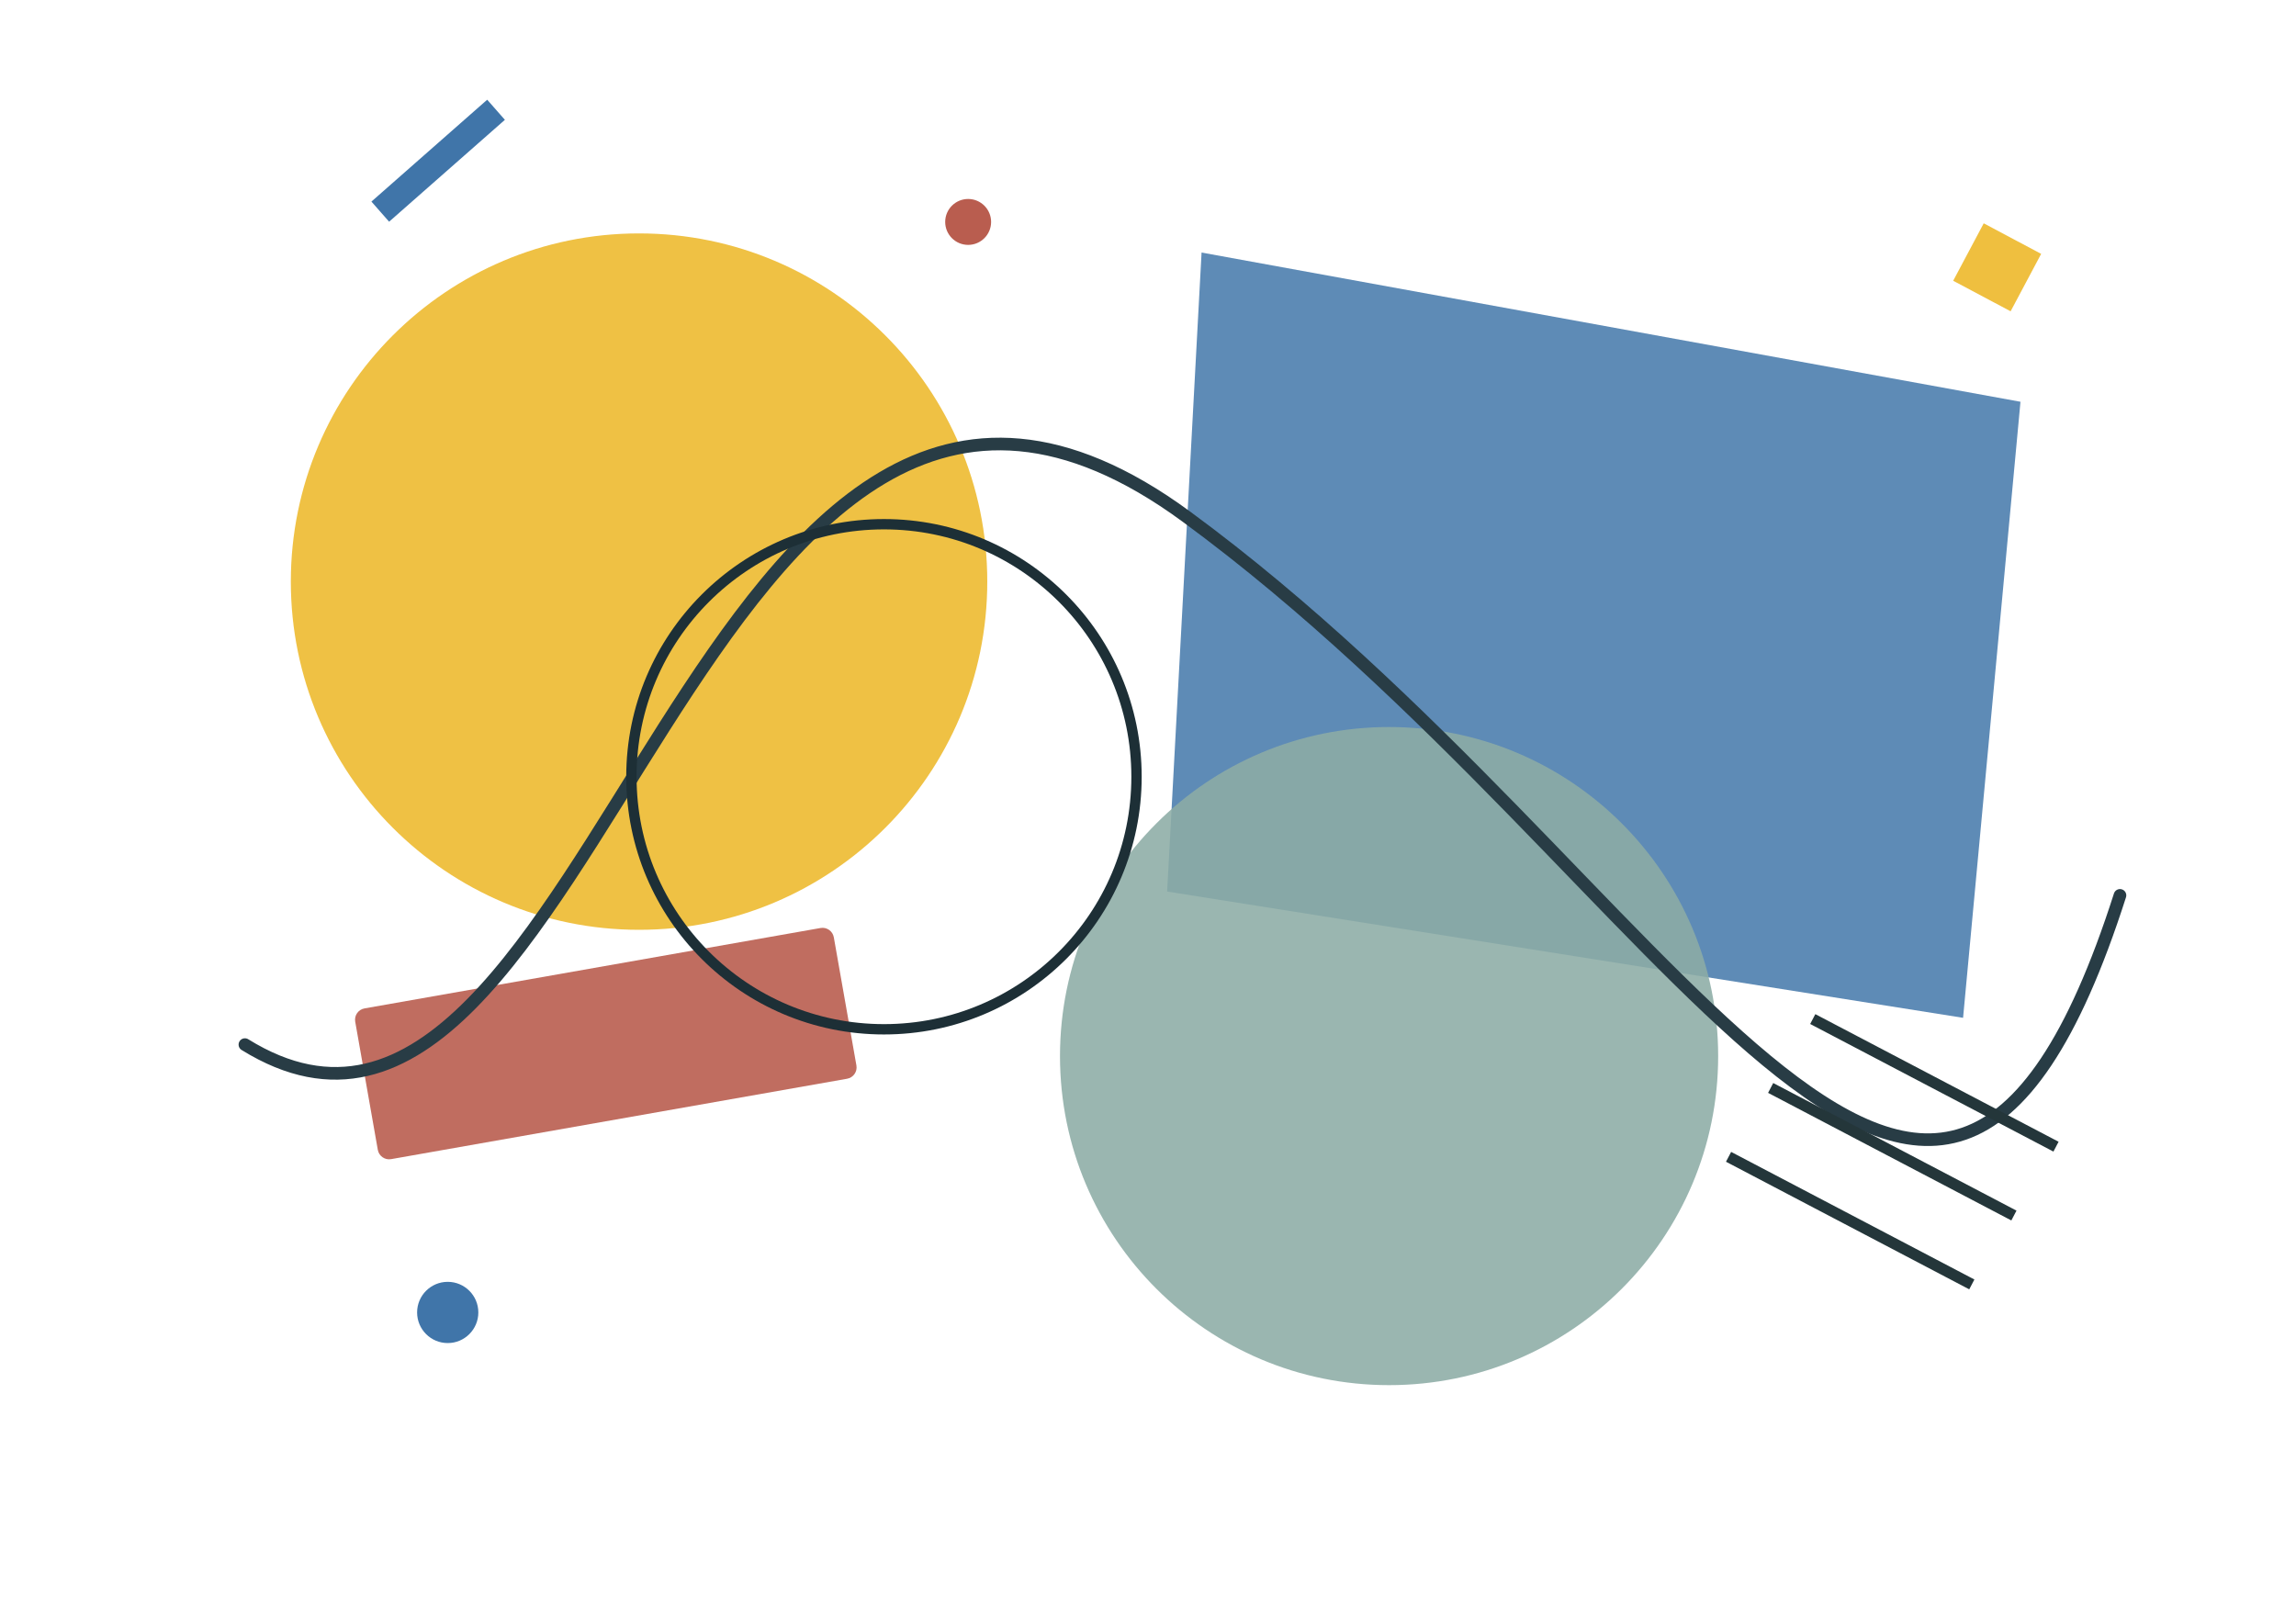
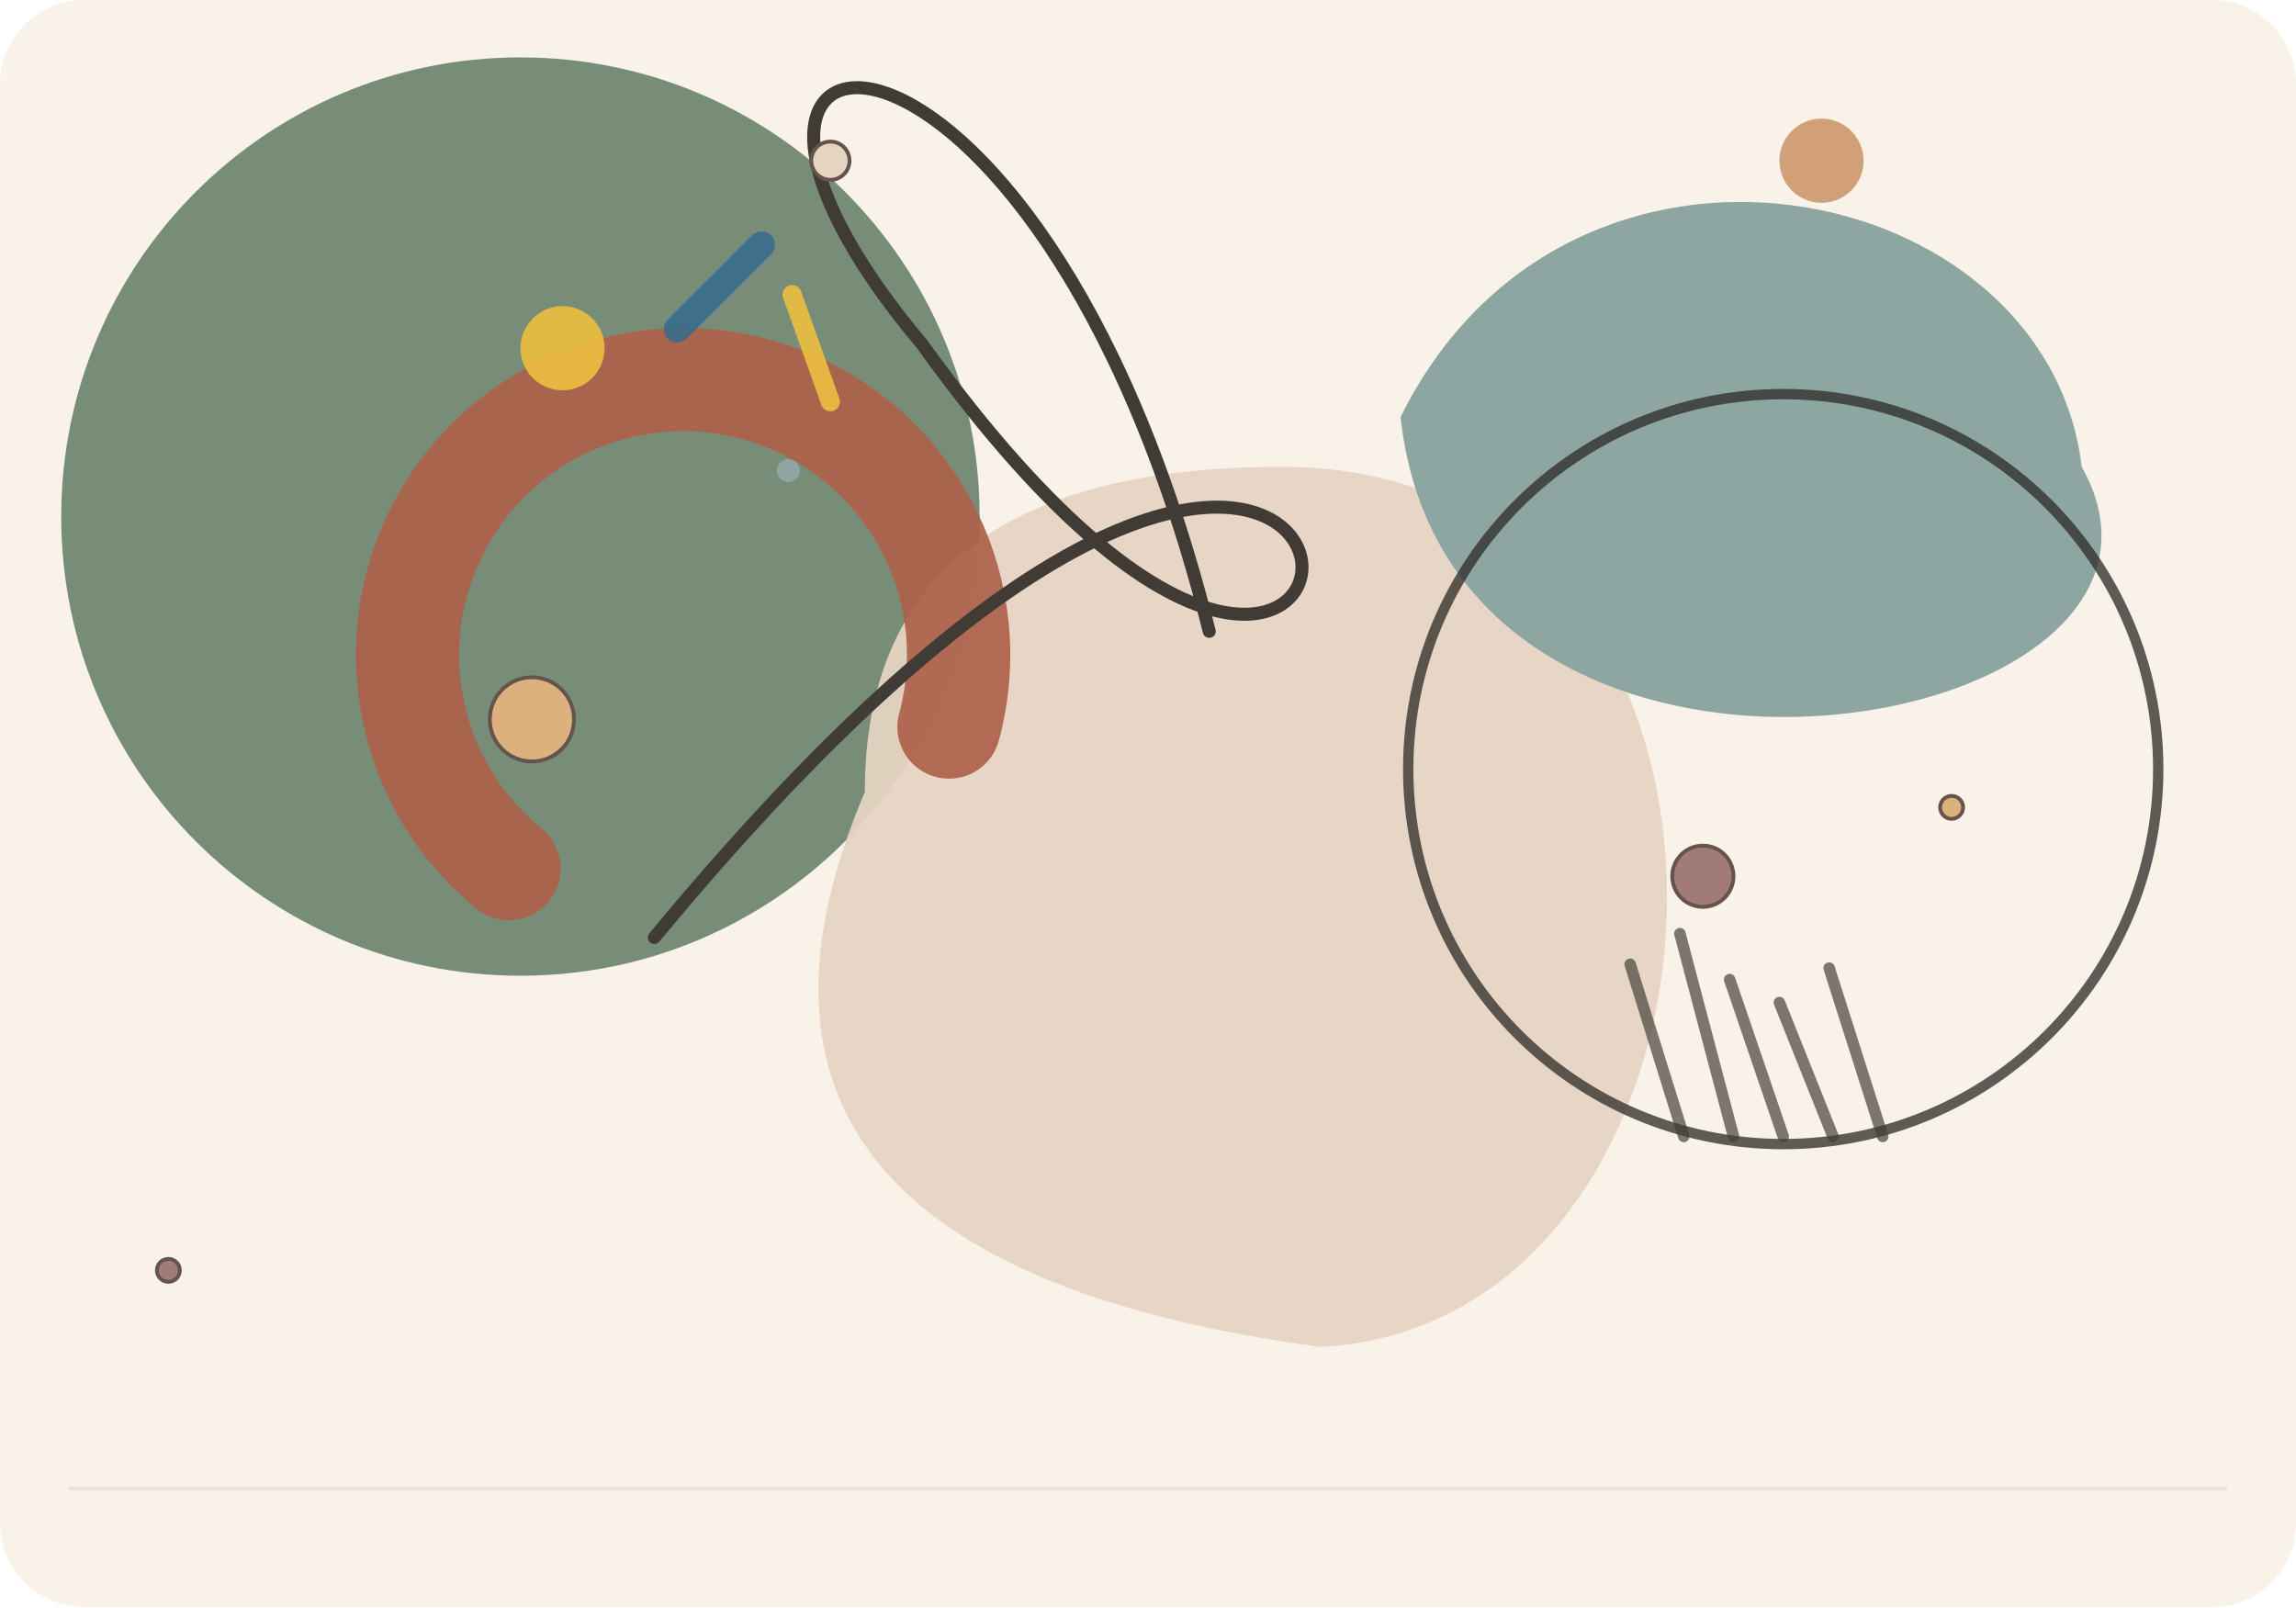
- <svg xmlns="http://www.w3.org/2000/svg" viewBox="0 0 600 420" role="img" aria-label="Original geometric abstract art about human connection">
-   <circle cx="167" cy="152" r="91" fill="#EFBF3F" opacity=".97" />
-   <path d="M 314 66 L 528 105 L 513 266 L 305 233Z" fill="#4075A9" opacity=".84" />
-   <circle cx="363" cy="276" r="86" fill="#8DACA6" opacity=".88" />
-   <rect x="93" y="264" width="127" height="40" rx="3" transform="rotate(-10 93 268)" fill="#B95D4F" opacity=".90" />
-   <path d="M 64 273 C 156 330, 182 41, 310 135 S 505 387, 554 234" fill="none" stroke="#283C45" stroke-width="3.3" stroke-linecap="round" />
-   <circle cx="231" cy="203" r="66" fill="none" stroke="#1D2F36" stroke-width="2.7" />
-   <path d="M 453 303 L 514 335 M 464 285 L 525 317 M 475 267 L 536 299" fill="none" stroke="#24363A" stroke-width="2.9" stroke-linecap="square" />
-   <circle cx="117" cy="343" r="8" fill="#4075A9" />
-   <circle cx="253" cy="58" r="6" fill="#B95D4F" />
-   <rect x="513" y="64" width="17" height="17" transform="rotate(28 527 72)" fill="#EFBF3F" />
-   <path d="M 102 53 l25 -22" fill="none" stroke="#4075A9" stroke-width="7" stroke-linecap="square" />
+ <svg xmlns="http://www.w3.org/2000/svg" viewBox="0 0 600 420" role="img" aria-label="Original abstract art representing the complexity of personality">
+   <rect width="600" height="420" rx="22" fill="#f9f2e8" />
+   <g>
+     <circle cx="136" cy="135" r="120" fill="#778d78" />
+     <path d="M226 207 Q226 122 335 122 C473 122 462 346 345 352 Q174 329 226 207Z" fill="#e6d4c2" opacity=".94" />
+     <path d="M366 109 C410 20 535 46 544 122 C584 193 379 229 366 109Z" fill="#8da6a1" />
+     <path d="M133 227 A72 72 0 1 1 248 190" stroke="#ae614b" stroke-width="27" fill="none" stroke-linecap="round" opacity=".92" />
+     <path d="M171 245 C386 -15 381 285 241 90 C161 -5 271 -15 316 165" stroke="#403c35" stroke-width="3.4" fill="none" stroke-linecap="round" />
+     <circle cx="466" cy="201" r="98" fill="none" stroke="#302d29" stroke-width="2.7" opacity=".77" />
+     <path d="M440 297 l-14 -45" stroke="#423c35" stroke-width="3" stroke-linecap="round" opacity=".68" />
+     <path d="M453 297 l-14 -53" stroke="#423c35" stroke-width="3" stroke-linecap="round" opacity=".68" />
+     <path d="M466 297 l-14 -41" stroke="#423c35" stroke-width="3" stroke-linecap="round" opacity=".68" />
+     <path d="M479 297 l-14 -35" stroke="#423c35" stroke-width="3" stroke-linecap="round" opacity=".68" />
+     <path d="M492 297 l-14 -44" stroke="#423c35" stroke-width="3" stroke-linecap="round" opacity=".68" />
+     <circle cx="44" cy="332" r="3" fill="#a17b75" stroke="#65534c" stroke-width="1" />
+     <circle cx="139" cy="188" r="11" fill="#ddb17e" stroke="#65534c" stroke-width="1" />
+     <circle cx="476" cy="42" r="11" fill="#d2a078" stroke="none" stroke-width="1" />
+     <circle cx="206" cy="123" r="3" fill="#8da6a1" stroke="none" stroke-width="1" />
+     <circle cx="445" cy="229" r="8" fill="#a17b75" stroke="#65534c" stroke-width="1" />
+     <circle cx="510" cy="211" r="3" fill="#ddb17e" stroke="#65534c" stroke-width="1" />
+     <circle cx="217" cy="42" r="5" fill="#e6d4c2" stroke="#65534c" stroke-width="1" />
+   </g>
+   <path d="M18 389 H582" stroke="#e1d6cb" stroke-width="1" opacity=".6" />
+   <g aria-hidden="true" opacity=".88">
+     <circle cx="147" cy="91" r="11" fill="#EFBF3F" />
+     <path d="M177 86 l22 -22" fill="none" stroke="#386B8D" stroke-width="7" stroke-linecap="round" />
+     <path d="M217 105 l-10 -28" fill="none" stroke="#EFBF3F" stroke-width="5" stroke-linecap="round" />
+   </g>
</svg>
